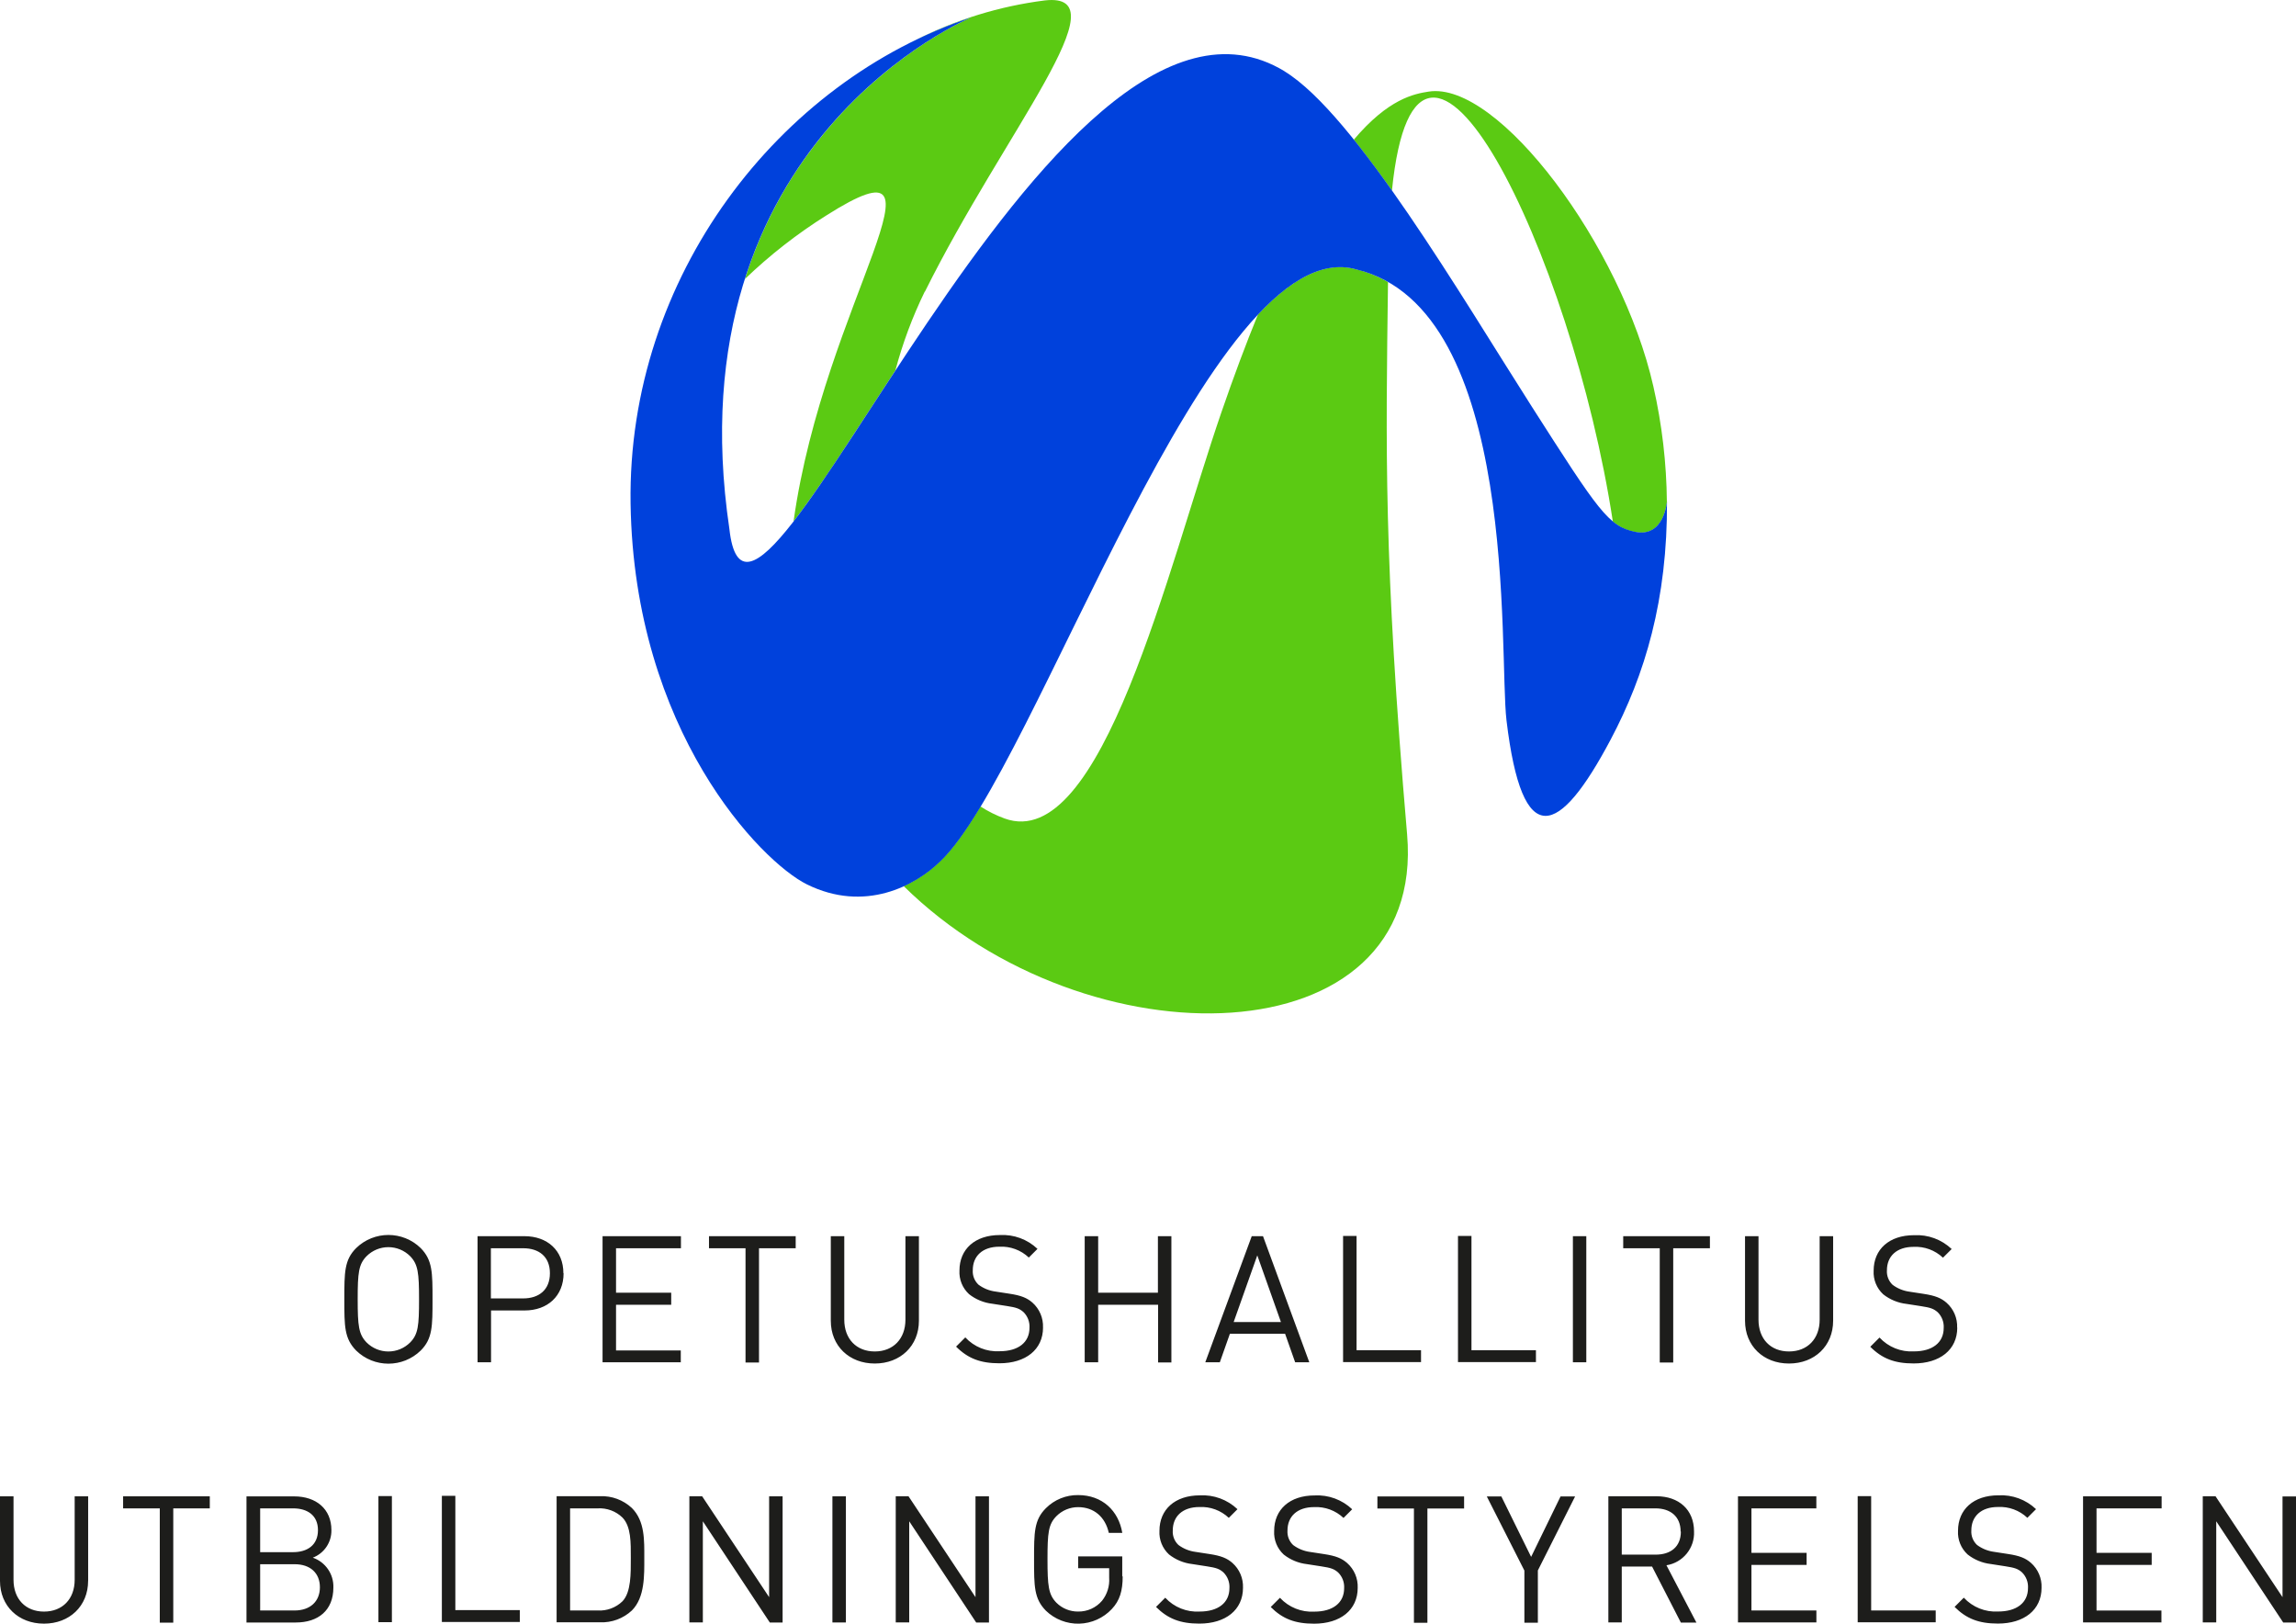
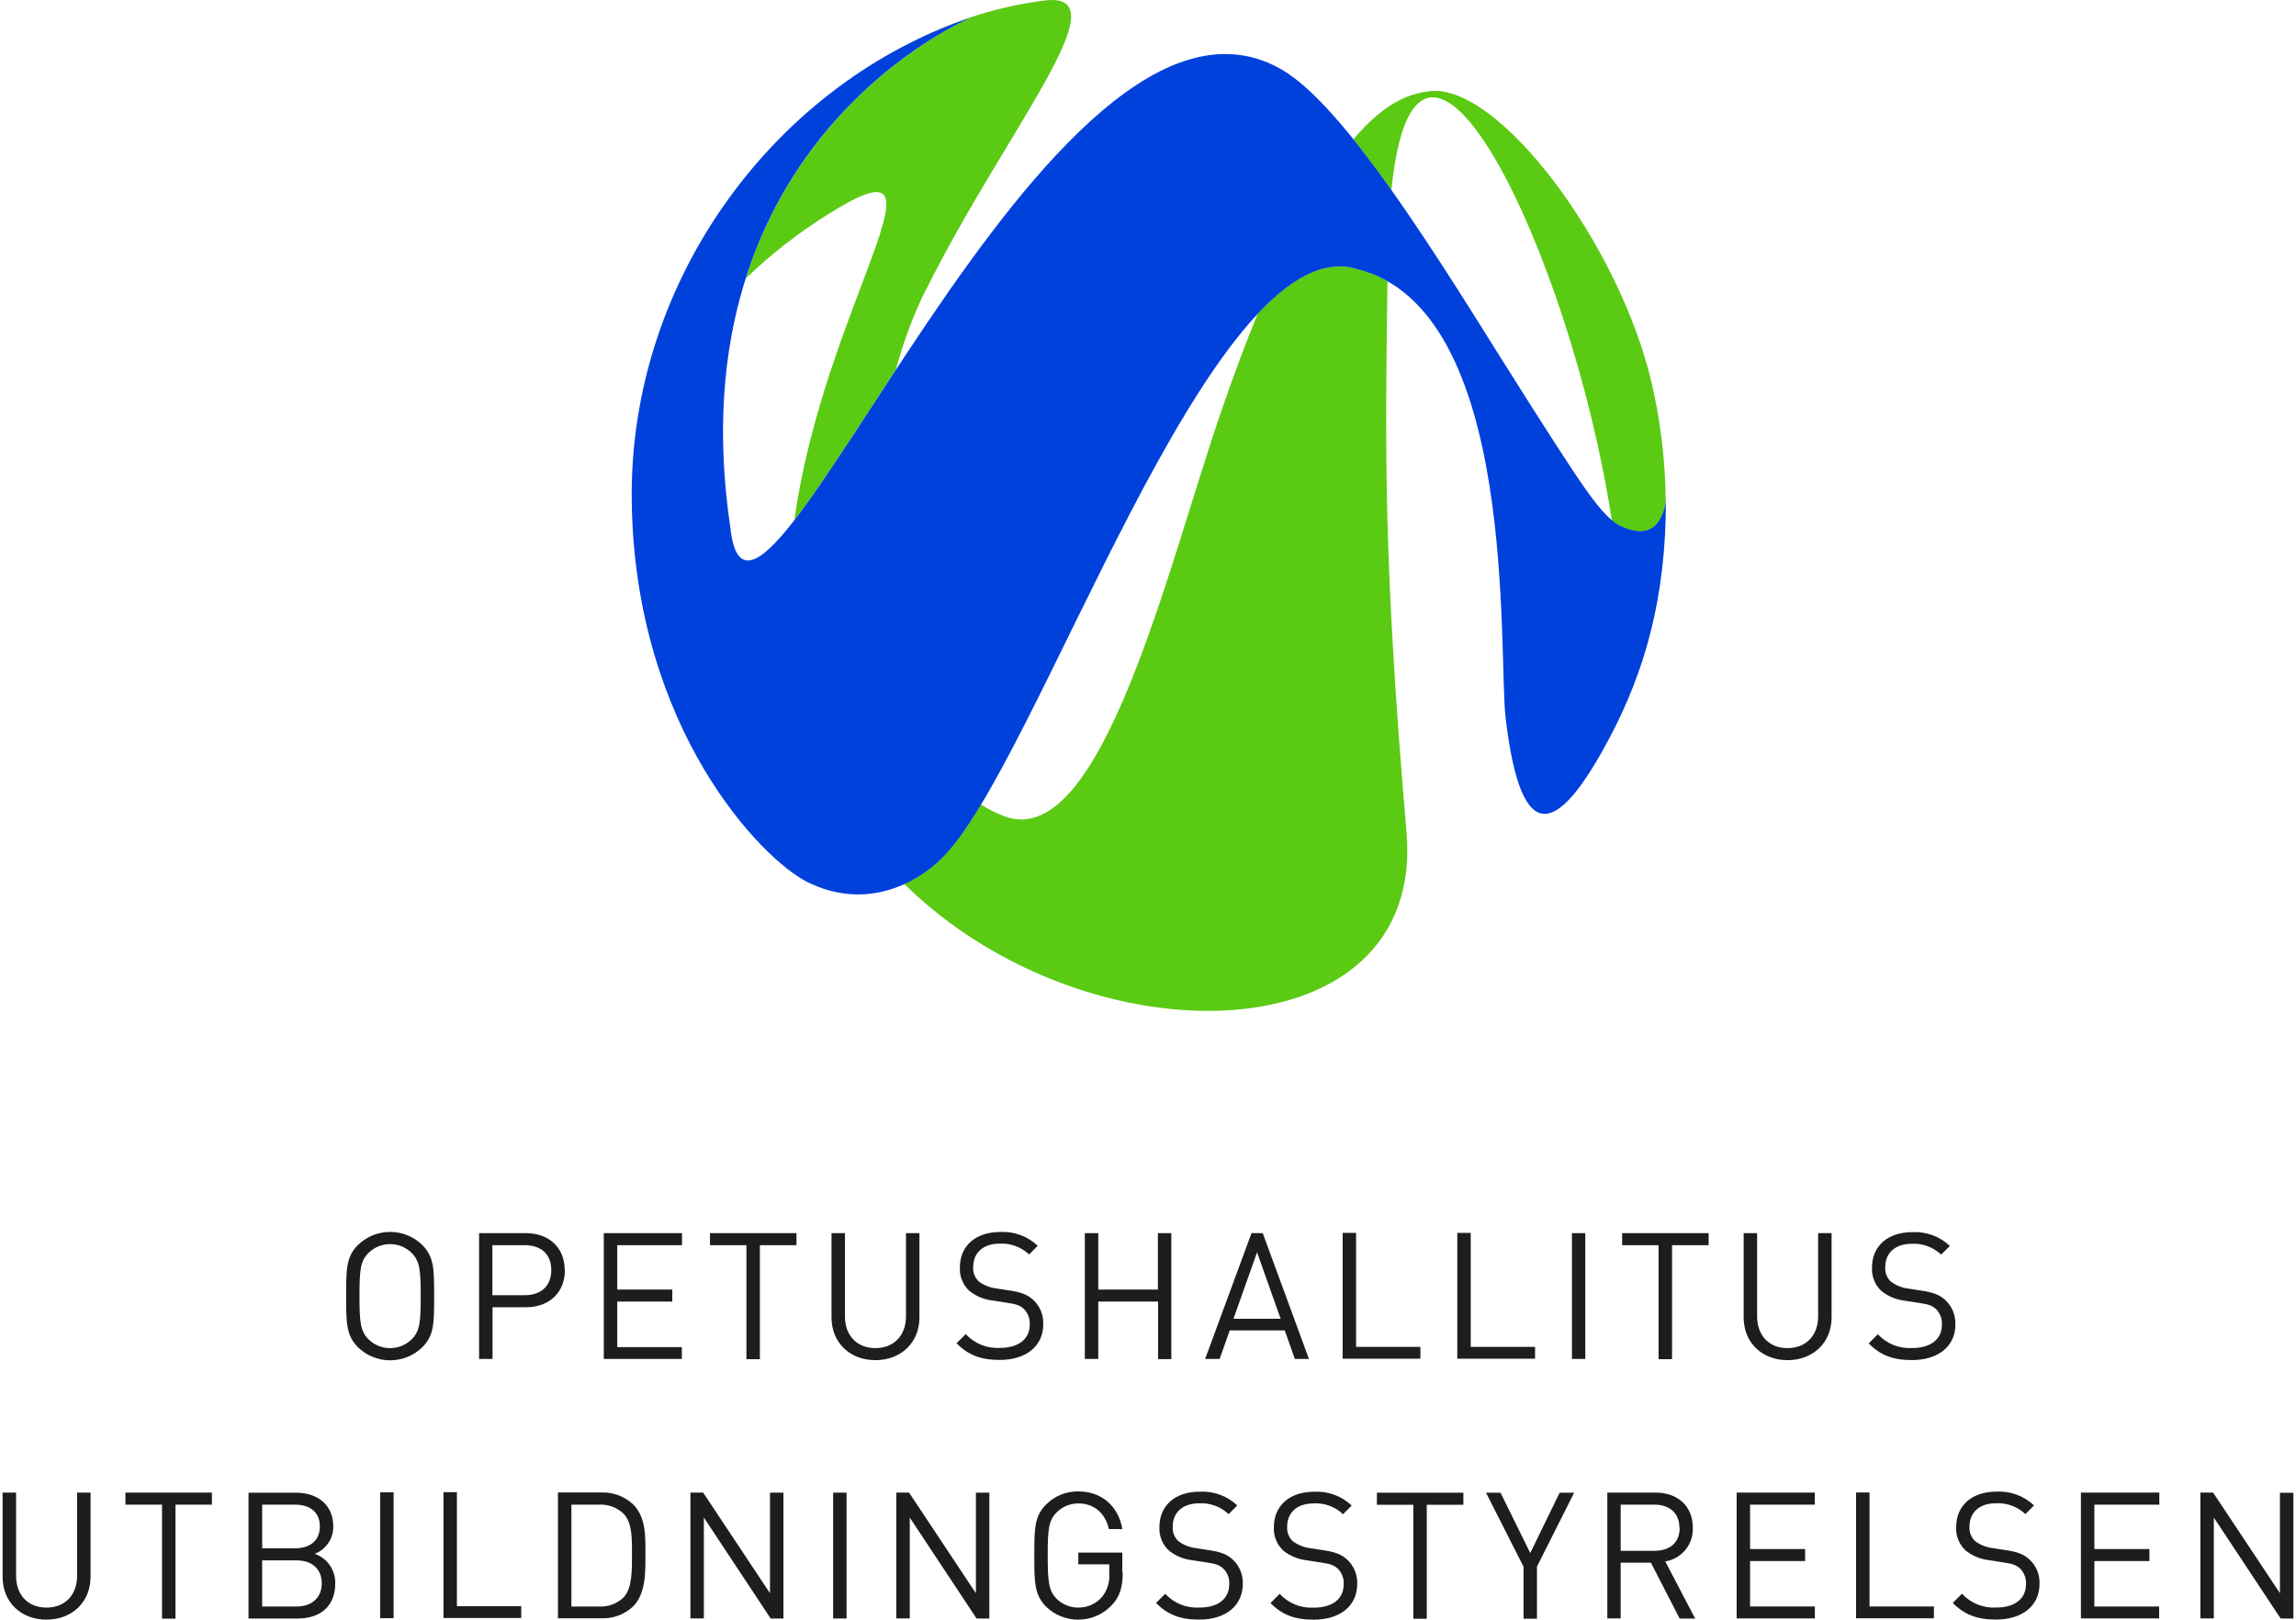
- <svg xmlns="http://www.w3.org/2000/svg" viewBox="0 0 582.65 411.95">
+ <svg xmlns="http://www.w3.org/2000/svg" viewBox="0 0 582.65 411.95" width="129" height="91">
  <clipPath id="a" transform="translate(-1.45 -2.76)">
    <path d="m-131-130h847.56v677.48h-847.56z" />
  </clipPath>
  <g clip-path="url(#a)">
    <path d="m236.16 76.77c20.2-40.67 50.6-76.21 30.42-73.9a100.4 100.4 0 0 0 -32.91 10.13 116.29 116.29 0 0 1  14.33-5.86s-41.88 17.23-57.52 66.42a127.87 127.87 0 0 1 20.72-16.17c34.74-22-.61 22-8.37 77.66 7-9 15.81-23 25.84-38.3a110.24 110.24 0 0 1 7.45-20m109.56-5.64c-8.1-2.33-16.52 2.4-25 11.45-3 7.3-6.08 15.53-9.3 24.87-13.52 39.26-30.36 112-55 103a30.51 30.51 0 0 1 -6.12-3.05c-3.68 6.11-7.11 10.92-10.21 13.87a32.86 32.86 0 0 1 -9.28 6.34c46.68 45.94 132.65 44 127.76-13.09-6-69.91-5.39-98.11-4.85-140.18a30.39 30.39 0 0 0 -8-3.22m78.77 59a137.6 137.6 0 0 0 -3.42-29.26c-8.03-35.62-39.37-77.61-57.03-74.84-3.7.58-10.19 1.79-19 12.2 3.17 3.95 6.41 8.3 9.68 12.91 6.45-64.24 45.69 15.84 56.06 84a12 12 0 0 0 5.61 2.62c6.87 1.43 8-6.29 8.1-7.6" fill="#5bca13" transform="translate(-1.45 -2.76)" />
    <path d="m327.45 20.85c-59.5-36.23-135.23 167.4-140.9 116.15-14.62-98.62 61.45-129.86 61.45-129.86-48.91 16.18-87.4 65.94-86.53 123.39.88 57.75 33.11 90.86 44.73 96.61 14.71 7.27 27.56.37 33.9-5.86 24.39-23.19 68.45-160.81 105.59-150.15 41.56 10 36.05 97.61 38.06 114.41 4 33.48 13.37 29.49 26.42 4.89 8.75-16.49 14.44-35.5 14.31-60.55 0 0-.62 9.37-8.12 7.81-6.73-1.4-9.25-5.25-26.19-31.76-17.73-27.74-44.86-74.17-62.76-85.08" fill="#0041dc" transform="translate(-1.45 -2.76)" />
    <path d="m584.1 414.45v-32h-3.42v25.55l-17-25.6h-3.24v32h3.42v-25.65l17 25.69h3.24zm-34.15 0v-3.06h-16.47v-11.57h14v-3.06h-14v-11.29h16.52v-3.06h-19.94v32h19.94zm-30.42-8.82a8 8 0 0 0 -2.7-6.34c-1.35-1.17-2.83-1.8-5.85-2.25l-3.51-.54a9.22 9.22 0 0 1 -4.32-1.75 4.63 4.63 0 0 1 -1.44-3.69c0-3.56 2.48-5.94 6.75-5.94a10.1 10.1 0 0 1 7.47 2.75l2.2-2.2a12.86 12.86 0 0 0 -9.54-3.51c-6.34 0-10.26 3.6-10.26 9a7.57 7.57 0 0 0 2.43 6 11.65 11.65 0 0 0  5.89 2.43l3.73.58c2.34.36 3.15.63 4.18 1.53a5.16 5.16 0 0 1 1.53 4c0 3.73-2.88 5.94-7.56 5.94a11 11 0 0 1 -8.73-3.51l-2.34 2.34c3 3 6.16 4.23 11 4.23 6.66 0 11.07-3.47 11.07-9.09m-26.86 8.82v-3.06h-16.38v-29h-3.42v32h19.8zm-30.28 0v-3.06h-16.48v-11.55h14v-3.06h-14v-11.29h16.47v-3.06h-19.89v32h19.89zm-34.39-23.07c0 3.92-2.65 5.85-6.39 5.85h-8.61v-11.74h8.55c3.73 0 6.39 2 6.39 5.89m4 23.08l-7.6-14.53a8.31 8.31 0 0 0 7-8.6c0-5.53-3.91-8.91-9.49-8.91h-12.25v32h3.4v-14.17h7.69l7.31 14.22h4zm-30.78-32h-3.69l-7.47 15.34-7.56-15.34h-3.69l9.54 18.81v13.23h3.42v-13.26zm-28.17 3.06v-3.06h-22v3.06h9.27v29h3.42v-29h9.27zm-27 20.16a8 8 0 0 0 -2.7-6.34c-1.35-1.17-2.83-1.8-5.85-2.25l-3.51-.54a9.22 9.22 0 0 1 -4.32-1.75 4.63 4.63 0 0 1 -1.44-3.69c0-3.56 2.47-5.94 6.75-5.94a10.1 10.1 0 0 1 7.47 2.75l2.2-2.2a12.86 12.86 0 0 0 -9.54-3.51c-6.34 0-10.26 3.6-10.26 9a7.57 7.57 0 0 0 2.43 6 11.65 11.65 0 0 0  5.89 2.43l3.73.58c2.34.36 3.15.63 4.18 1.53a5.16 5.16 0 0 1 1.53 4c0 3.73-2.88 5.94-7.56 5.94a11 11 0 0 1 -8.73-3.51l-2.34 2.34c3 3 6.16 4.23 11 4.23 6.66 0 11.07-3.47 11.07-9.09m-29.11 0a8 8 0 0 0 -2.7-6.34c-1.35-1.17-2.84-1.8-5.85-2.25l-3.51-.54a9.22 9.22 0 0 1 -4.32-1.75 4.63 4.63 0 0 1 -1.44-3.69c0-3.56 2.48-5.94 6.75-5.94a10.1 10.1 0 0 1 7.47 2.75l2.2-2.2a12.86 12.86 0 0 0 -9.54-3.51c-6.34 0-10.26 3.6-10.26 9a7.57 7.57 0 0 0 2.43 6 11.65 11.65 0 0 0  5.89 2.43l3.73.58c2.34.36 3.15.63 4.18 1.53a5.16 5.16 0 0 1 1.53 4c0 3.73-2.88 5.94-7.56 5.94a11 11 0 0 1 -8.73-3.51l-2.34 2.34c3 3 6.16 4.23 11 4.23 6.66 0 11.07-3.47 11.07-9.09m-30.64-2.88v-5.08h-11.19v3h7.87v2.43a8.4 8.4 0 0 1 -1.8 5.81 7.81 7.81 0 0 1 -6.07 2.75 7.71 7.71 0 0 1 -5.53-2.25c-2-2.07-2.25-4.28-2.25-11s .22-8.87 2.25-10.94a7.75 7.75 0 0 1 5.53-2.3c4 0 6.88 2.48 7.78 6.53h3.42c-.94-5.62-5.08-9.59-11.2-9.59a11.34 11.34 0 0 0 -8.19 3.33c-3 3-3 6.16-3 13s0 9.94 3 13a11.74 11.74 0 0 0 16.74-.43c2-2.12 2.75-4.59 2.75-8.28m-33.93 11.7v-32h-3.42v25.58l-17-25.6h-3.24v32h3.42v-25.65l17 25.69h3.24zm-36.31-32h-3.42v32h3.42zm-16.06 32v-32h-3.42v25.58l-17-25.6h-3.24v32h3.42v-25.65l17 25.69h3.19zm-38.52-16.38c0 3.92.09 8.69-2.11 11a8.34 8.34 0 0 1 -6.3 2.34h-7v-25.91h7a8.34 8.34 0 0 1 6.3 2.34c2.2 2.3 2.11 6.35 2.11 10.26m3.42 0c0-4.45.18-9.36-3.15-12.69a11.2 11.2 0 0 0 -8.1-3h-11v32h11a11.2 11.2 0 0 0 8.1-3c3.33-3.33 3.15-9 3.15-13.41m-31.59 16.38v-3.06h-16.36v-29h-3.42v32h19.8zm-32.44-32h-3.44v32h3.42v-32zm-18.29 23.14c0 3.6-2.47 5.89-6.43 5.89h-8.73v-11.74h8.73c4 0 6.43 2.25 6.43 5.85m-.49-14.49c0 3.82-2.74 5.58-6.3 5.58h-8.37v-11.11h8.37c3.55 0 6.3 1.71 6.3 5.53m3.91 14.58a7.75 7.75 0 0 0 -5.22-7.6 7.34 7.34 0 0 0  4.72-7c0-5.35-3.87-8.55-9.45-8.55h-12.1v32h12.51c5.67 0 9.54-3.06 9.54-8.87m-31.36-20.09v-3.06h-22v3.06h9.31v29h3.42v-29zm-30.87 18.4v-21.46h-3.42v21.19c0 4.86-3.1 8.06-7.78 8.06s-7.74-3.19-7.74-8.06v-21.19h-3.43v21.46c0 6.39 4.68 10.85 11.16 10.85s11.2-4.46 11.2-10.85" fill="#1d1d1b" transform="translate(-1.45 -2.76)" />
    <path d="m498.11 339.63a8 8 0 0 0 -2.7-6.34c-1.35-1.17-2.84-1.8-5.85-2.25l-3.51-.54a9.22 9.22 0 0 1 -4.32-1.75 4.63 4.63 0 0 1 -1.44-3.69c0-3.56 2.47-5.94 6.75-5.94a10.1 10.1 0 0 1 7.47 2.75l2.21-2.2a12.86 12.86 0 0 0 -9.54-3.51c-6.34 0-10.26 3.6-10.26 9a7.57 7.57 0 0 0 2.43 6 11.65 11.65 0 0 0  5.89 2.43l3.74.58c2.34.36 3.15.63 4.19 1.53a5.16 5.16 0 0 1 1.53 4c0 3.73-2.88 5.94-7.56 5.94a11 11 0 0 1 -8.73-3.51l-2.34 2.34c3 3 6.17 4.23 11 4.23 6.66 0 11.07-3.47 11.07-9.09m-31.5-1.75v-21.45h-3.42v21.19c0 4.86-3.1 8.06-7.78 8.06s-7.74-3.19-7.74-8.06v-21.19h-3.42v21.46c0 6.39 4.68 10.85 11.16 10.85s11.2-4.46 11.2-10.85m-31.27-18.4v-3.06h-22v3.06h9.27v29h3.42v-29h9.27zm-31.37-3.06h-3.4v32h3.4zm-12.78 32v-3.06h-16.36v-29h-3.42v32h19.8zm-29.16 0v-3.06h-16.36v-29h-3.42v32h19.8zm-35.55-10.21h-12l6-16.92zm7.2 10.21l-11.75-32h-2.86l-11.79 32h3.69l2.56-7.25h14l2.56 7.25h3.64zm-35 0v-32h-3.42v14.35h-15.16v-14.35h-3.42v32h3.42v-14.59h15.21v14.63h3.42zm-32.58-8.82a8 8 0 0 0 -2.7-6.34c-1.35-1.17-2.83-1.8-5.85-2.25l-3.51-.54a9.22 9.22 0 0 1 -4.32-1.75 4.63 4.63 0 0 1 -1.44-3.69c0-3.56 2.47-5.94 6.75-5.94a10.1 10.1 0 0 1 7.47 2.75l2.2-2.2a12.86 12.86 0 0 0 -9.54-3.51c-6.34 0-10.26 3.6-10.26 9a7.57 7.57 0 0 0 2.43 6 11.65 11.65 0 0 0  5.89 2.43l3.73.58c2.34.36 3.15.63 4.19 1.53a5.16 5.16 0 0 1 1.53 4c0 3.73-2.88 5.94-7.56 5.94a11 11 0 0 1 -8.73-3.51l-2.34 2.34c3 3 6.17 4.23 11 4.23 6.66 0 11.07-3.47 11.07-9.09m-31.5-1.75v-21.41h-3.42v21.19c0 4.86-3.11 8.06-7.78 8.06s-7.74-3.19-7.74-8.06v-21.19h-3.42v21.46c0 6.39 4.68 10.85 11.16 10.85s11.2-4.46 11.2-10.85m-31.27-18.4v-3.06h-22v3.06h9.27v29h3.42v-29h9.27zm-29.16 29v-3.06h-16.43v-11.59h14v-3.06h-14v-11.29h16.47v-3.06h-19.89v32h19.89zm-33.21-22.66c0 4.23-2.79 6.39-6.79 6.39h-8.19v-12.73h8.19c4 0 6.79 2.11 6.79 6.34m3.42 0c0-5.76-4.05-9.4-9.9-9.4h-11.88v32h3.42v-13.15h8.51c5.85 0 9.9-3.69 9.9-9.45m-36.68 6.62c0 6.7-.22 8.87-2.25 10.94a7.82 7.82 0 0 1 -11.07 0c-2-2.07-2.25-4.23-2.25-10.94s.23-8.87 2.25-10.94a7.82 7.82 0 0 1 11.07 0c2 2.07 2.25 4.23 2.25 10.94m3.42 0c0-6.8 0-9.94-3-13a11.74 11.74 0 0 0 -16.38 0c-3 3-3 6.16-3 13s0 9.94 3 13a11.74 11.74 0 0 0 16.38 0c3-3 3-6.16 3-13" fill="#1d1d1b" transform="translate(-1.45 -2.76)" />
  </g>
</svg>
